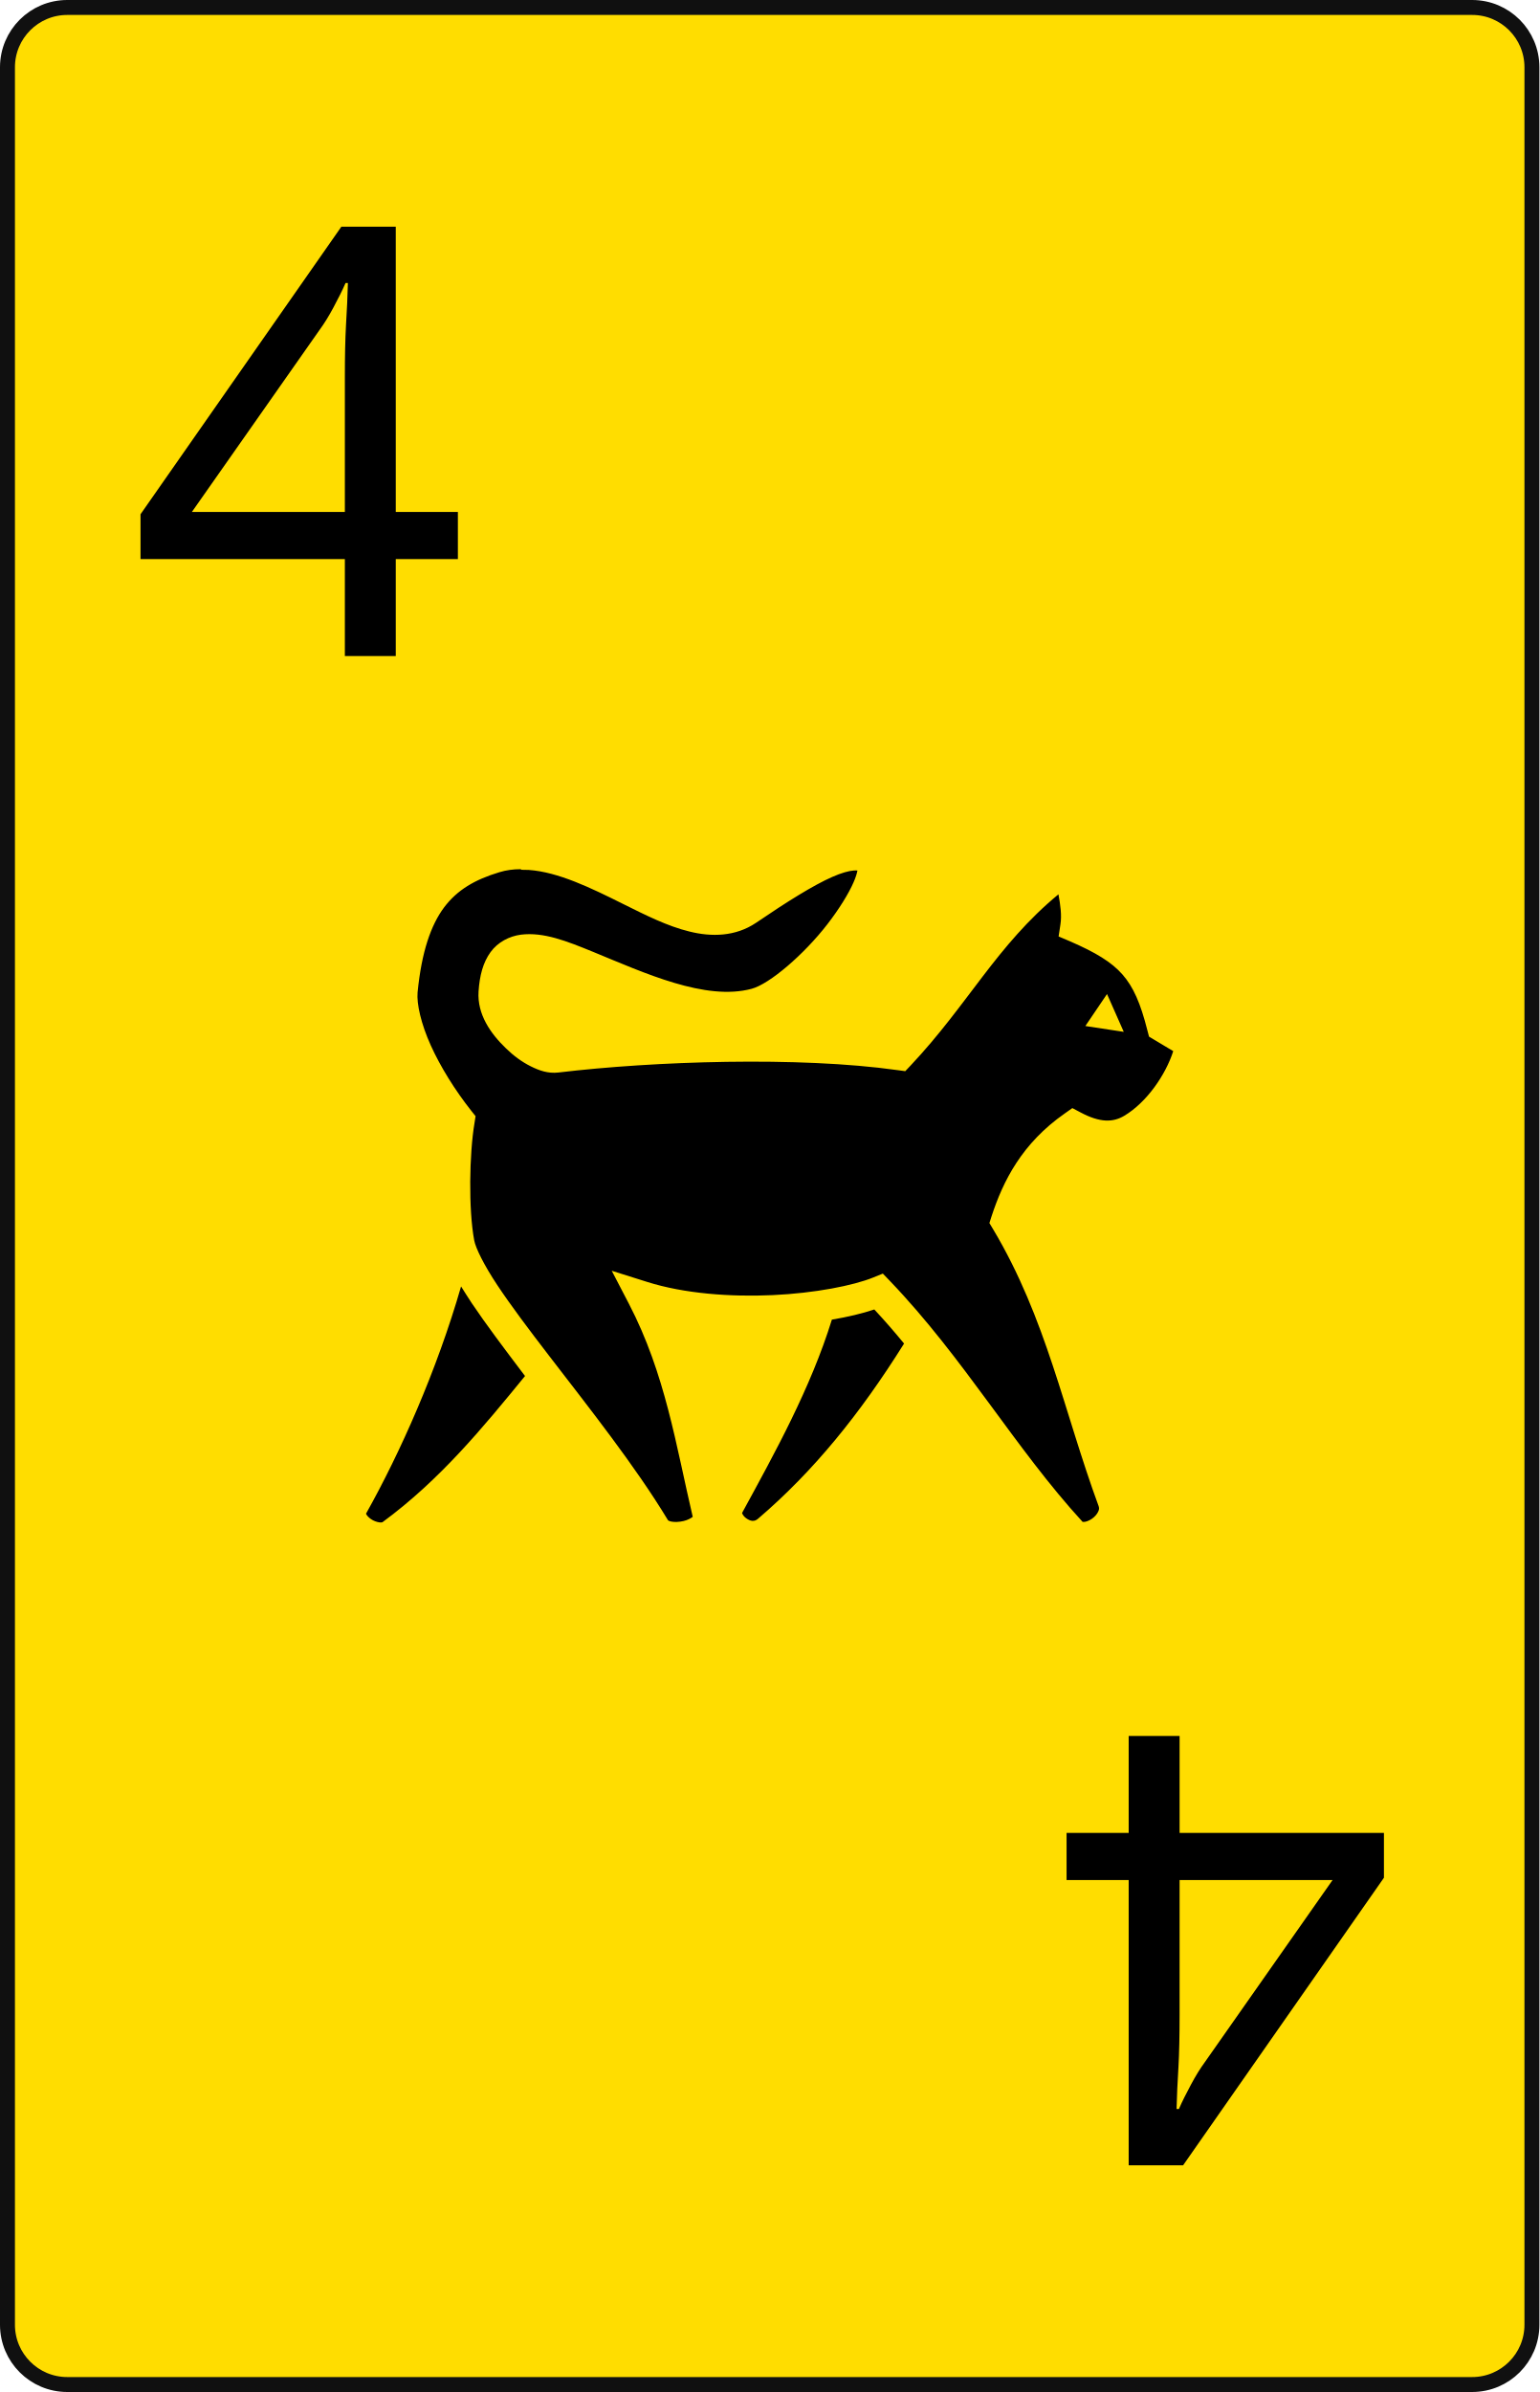
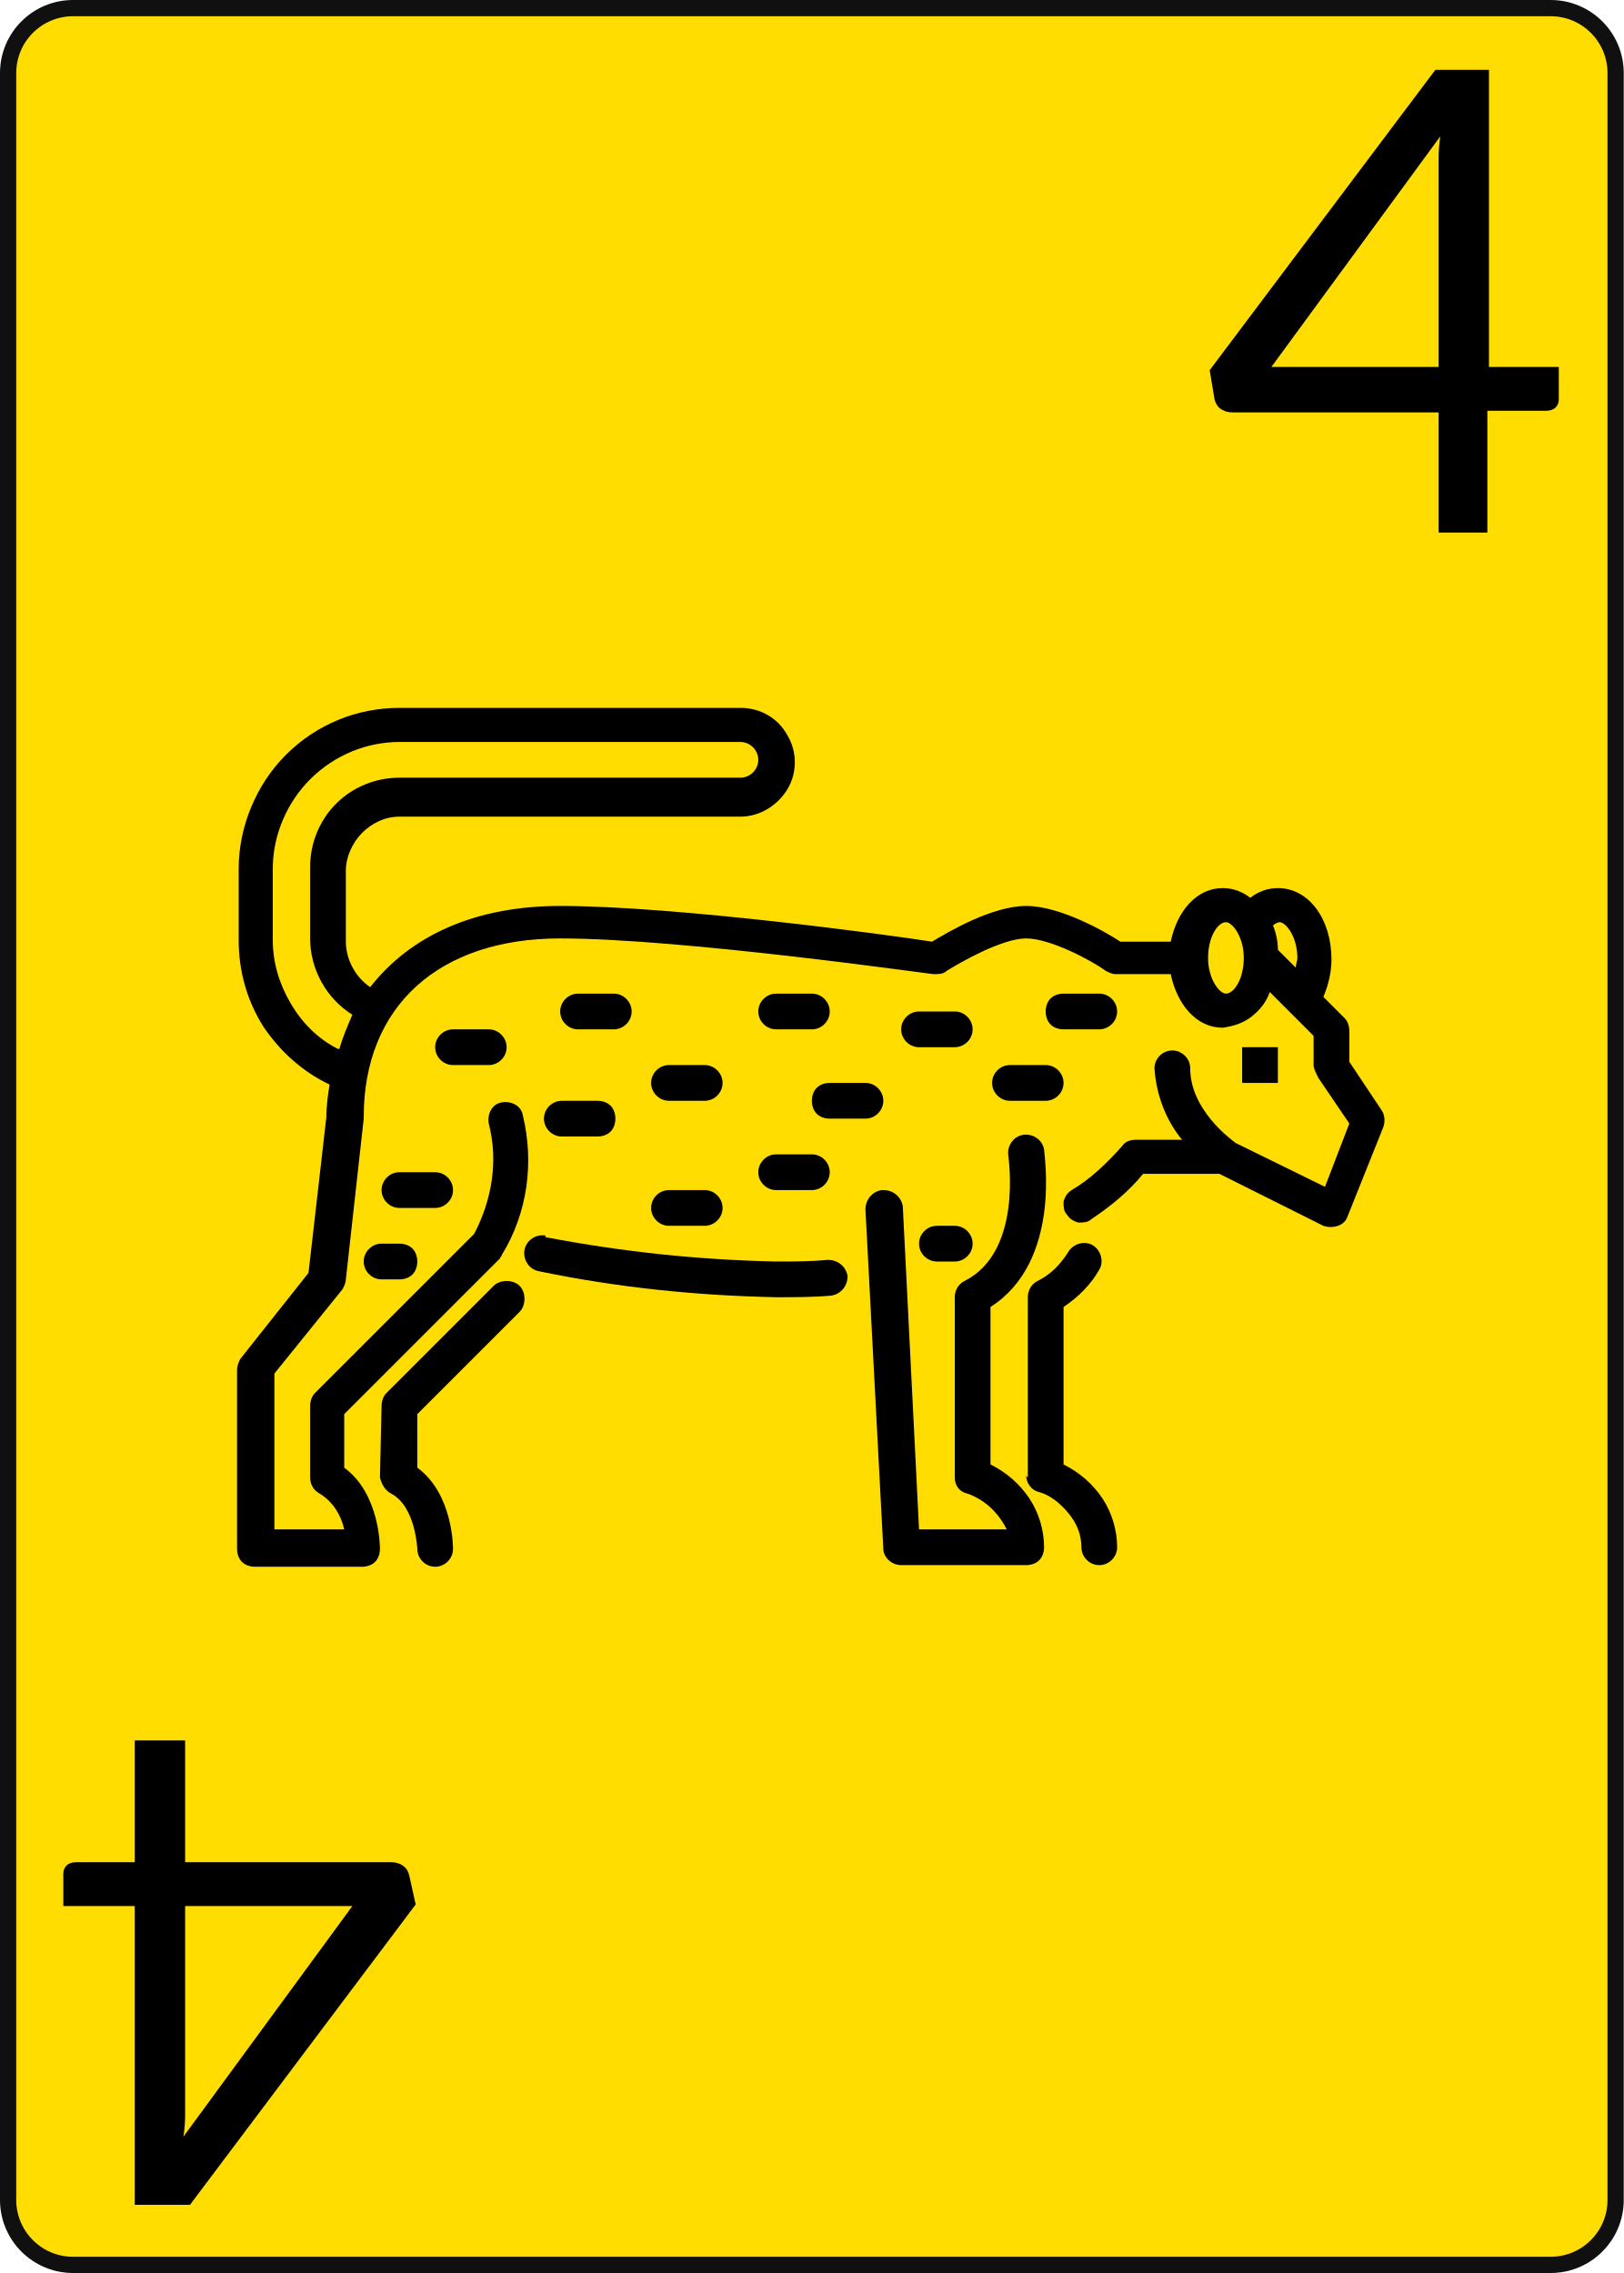
- <svg xmlns="http://www.w3.org/2000/svg" width="103px" height="160px" viewbox="0 0 103 160">
-   <rect x="0.5" y="0.5" width="102px" height="159px" rx="4px" ry="4px" style="fill:#ffdd00;stroke-width:1px;stroke:#101010" />
-   <g transform="translate(20,30)">
-     <text text-anchor="middle" style="dominant-baseline:middle;font:40px sans-serif;fill:#000000">4</text>
+ <svg xmlns="http://www.w3.org/2000/svg" width="100px" height="140px" viewbox="0 0 100 140">
+   <rect x="0.5" y="0.5" width="99px" height="139px" rx="4px" ry="4px" style="fill:#ffdd00;stroke-width:1px;stroke:#101010" />
+   <g id="leopard">
+     <path style="fill:#000000;stroke:none" d="m 14.7,57.9 v -4.4 c 0,-2.6 1.1,-5.2 2.9,-7.0 1.9,-1.9 4.4,-2.9 7.0,-2.9 h 21.0 c 1.2,0 2.3,0.6 2.9,1.7 0.6,1.0 0.6,2.3 0,3.3 -0.6,1.0 -1.7,1.7 -2.9,1.7 H 24.6 c -0.9,0 -1.7,0.4 -2.3,1.0 -0.6,0.6 -1.0,1.5 -1.0,2.3 v 4.4 c 0,1.1 0.6,2.2 1.5,2.8 2.5,-3.2 6.5,-5.0 11.7,-5.0 7.1,0 20.4,1.8 22.9,2.2 1.0,-0.6 3.7,-2.2 5.8,-2.2 2.1,0 4.9,1.6 5.8,2.2 h 3.1 c 0.4,-1.9 1.6,-3.3 3.2,-3.3 0.6,0 1.2,0.2 1.7,0.6 0.5,-0.4 1.1,-0.6 1.7,-0.6 1.9,0 3.3,1.9 3.3,4.4 0,0.8 -0.2,1.6 -0.5,2.3 l 1.3,1.3 c 0.2,0.2 0.3,0.5 0.3,0.8 v 1.9 l 2.0,3.0 v 0 c 0.2,0.3 0.2,0.7 0.1,1.0 l -2.2,5.5 c -0.1,0.3 -0.3,0.5 -0.6,0.6 -0.3,0.1 -0.6,0.1 -0.9,0 l -6.4,-3.2 h -4.7 c -0.9,1.1 -2.0,2.0 -3.2,2.8 -0.2,0.2 -0.5,0.2 -0.8,0.2 -0.3,-0.1 -0.5,-0.2 -0.7,-0.5 -0.2,-0.2 -0.2,-0.5 -0.2,-0.8 0.1,-0.3 0.2,-0.5 0.5,-0.7 1.2,-0.7 2.2,-1.7 3.1,-2.7 0.2,-0.3 0.5,-0.4 0.9,-0.4 h 2.8 c -1.0,-1.2 -1.6,-2.8 -1.7,-4.4 0,-0.6 0.5,-1.1 1.1,-1.1 0.6,0 1.1,0.5 1.1,1.1 0,2.5 2.4,4.3 2.8,4.6 l 5.5,2.7 1.5,-3.9 -1.9,-2.8 C 81.0,66.0 80.9,65.8 80.9,65.6 V 63.8 l -2.7,-2.7 c -0.2,0.6 -0.6,1.1 -1.1,1.5 -0.5,0.4 -1.1,0.6 -1.8,0.7 -1.6,0 -2.8,-1.4 -3.2,-3.3 h -3.4 c -0.2,0 -0.4,-0.1 -0.6,-0.2 -0.8,-0.6 -3.4,-2.0 -4.9,-2.0 -1.5,0 -4.1,1.5 -4.9,2.0 -0.2,0.2 -0.5,0.2 -0.8,0.2 -0.2,0 -15.5,-2.2 -23.0,-2.2 -7.5,0 -12.1,4.2 -12.1,11.0 0,0 0,0.1 0,0.1 l -1.1,9.9 c 0,0.2 -0.1,0.4 -0.2,0.6 l -4.2,5.2 v 9.6 h 4.3 C 21.0,93.3 20.5,92.5 19.7,92.0 19.3,91.8 19.1,91.4 19.1,91.0 v -4.4 c 0,-0.3 0.1,-0.6 0.3,-0.8 l 9.8,-9.8 c 1.1,-2.1 1.5,-4.5 0.9,-6.8 -0.1,-0.6 0.2,-1.2 0.8,-1.3 0.6,-0.1 1.2,0.2 1.3,0.8 0.7,2.9 0.3,6.0 -1.3,8.6 0,0.1 -0.1,0.1 -0.1,0.2 l -9.6,9.6 v 3.3 c 2.2,1.6 2.2,4.9 2.2,5.0 0,0.3 -0.1,0.6 -0.3,0.8 -0.2,0.2 -0.5,0.3 -0.8,0.3 h -6.6 c -0.3,0 -0.6,-0.1 -0.8,-0.3 -0.2,-0.2 -0.3,-0.5 -0.3,-0.8 V 84.4 c 0,-0.3 0.1,-0.5 0.2,-0.7 l 4.2,-5.3 1.1,-9.6 c 0,-0.7 0.1,-1.4 0.2,-2.0 -1.7,-0.8 -3.1,-2.1 -4.1,-3.6 -1.0,-1.6 -1.5,-3.4 -1.5,-5.3 z m 65.2,1.1 c 0,-1.3 -0.7,-2.2 -1.1,-2.2 -0.1,0 -0.3,0.1 -0.4,0.2 0.2,0.5 0.3,1.0 0.3,1.5 l 1.1,1.1 v 0 c 0,-0.2 0.1,-0.4 0.1,-0.6 z m -4.4,2.2 c 0.5,0 1.1,-0.9 1.1,-2.2 0,-1.3 -0.7,-2.2 -1.1,-2.2 -0.5,0 -1.1,0.9 -1.1,2.2 0,1.3 0.7,2.2 1.1,2.2 z m -54.6,3.4 c 0.2,-0.7 0.5,-1.4 0.8,-2.1 -1.6,-1.0 -2.6,-2.8 -2.6,-4.7 v -4.4 c 0,-1.5 0.6,-2.9 1.6,-3.9 1.0,-1.0 2.4,-1.6 3.9,-1.6 h 21.0 c 0.6,0 1.1,-0.5 1.1,-1.1 0,-0.6 -0.5,-1.1 -1.1,-1.1 h -21.0 c -2.0,0 -4.0,0.8 -5.5,2.3 -1.4,1.4 -2.3,3.4 -2.3,5.5 v 4.4 c 0,1.4 0.4,2.7 1.1,3.9 0.7,1.2 1.7,2.2 2.9,2.8 z" />
+     <path style="fill:#000000;stroke:none" d="m 23.5,86.6 c 0,-0.3 0.1,-0.6 0.3,-0.8 l 6.6,-6.6 c 0.2,-0.2 0.5,-0.3 0.8,-0.3 0.3,0 0.6,0.1 0.8,0.3 0.2,0.2 0.3,0.5 0.3,0.8 0,0.3 -0.1,0.6 -0.3,0.8 l -6.3,6.3 v 3.3 c 2.2,1.6 2.2,4.9 2.2,5.0 v 0 c 0,0.6 -0.5,1.1 -1.1,1.1 h 0 c -0.6,0 -1.1,-0.5 -1.1,-1.1 0,0 -0.1,-2.6 -1.6,-3.4 -0.4,-0.2 -0.6,-0.6 -0.7,-1.0 z" />
+     <path style="fill:#000000;stroke:none" d="M 63.3,91.0 V 79.9 c 0,-0.4 0.2,-0.8 0.6,-1.0 0.8,-0.4 1.4,-1.0 1.9,-1.8 0.3,-0.5 1.0,-0.7 1.5,-0.4 0.5,0.3 0.7,1.0 0.4,1.5 -0.5,0.9 -1.3,1.7 -2.2,2.3 v 9.7 0 c 1.0,0.5 1.8,1.2 2.4,2.1 0.6,0.9 0.9,2.0 0.9,3.0 0,0.6 -0.5,1.1 -1.1,1.1 -0.6,0 -1.1,-0.5 -1.1,-1.1 0,-0.8 -0.3,-1.5 -0.8,-2.1 -0.5,-0.6 -1.1,-1.1 -1.8,-1.3 -0.5,-0.1 -0.8,-0.6 -0.8,-1.0 z" />
+     <path style="fill:#000000;stroke:none" d="m 33.6,76.2 c 4.7,0.9 9.4,1.4 14.2,1.5 1.1,0 2.1,0 3.2,-0.1 0.6,0 1.1,0.4 1.2,1.0 0,0.6 -0.4,1.1 -1.0,1.2 -1.1,0.1 -2.3,0.1 -3.4,0.1 -4.9,-0.1 -9.8,-0.6 -14.6,-1.6 -0.6,-0.1 -1.0,-0.7 -0.9,-1.3 0.1,-0.6 0.7,-1.0 1.3,-0.9 z" />
+     <path style="fill:#000000;stroke:none" d="m 54.4,73.3 c 0.6,0 1.1,0.4 1.2,1.0 l 1.0,19.9 h 5.4 C 61.5,93.2 60.7,92.4 59.6,92.0 59.1,91.9 58.8,91.5 58.8,91.0 V 79.9 c 0,-0.4 0.2,-0.8 0.6,-1.0 3.6,-1.8 2.7,-7.6 2.7,-7.7 h 0 c -0.1,-0.6 0.3,-1.2 0.9,-1.3 0.6,-0.1 1.2,0.3 1.3,0.9 0,0.3 1.1,6.9 -3.3,9.7 v 9.7 0 c 1.0,0.5 1.8,1.2 2.4,2.1 0.6,0.9 0.9,2.0 0.9,3.0 0,0.3 -0.1,0.6 -0.3,0.8 -0.2,0.2 -0.5,0.3 -0.8,0.3 H 55.5 c -0.6,0 -1.1,-0.5 -1.1,-1.0 L 53.3,74.5 c 0,-0.6 0.4,-1.1 1.0,-1.2 z" />
+     <path style="fill:#000000;stroke:none" d="m 78.7,64.5 h -2.2 v 2.2 h 2.2 z" />
+     <path style="fill:#000000;stroke:none" d="m 58.8,77.7 h -1.1 c -0.6,0 -1.1,-0.5 -1.1,-1.1 0,-0.6 0.5,-1.1 1.1,-1.1 h 1.1 c 0.6,0 1.1,0.5 1.1,1.1 0,0.6 -0.5,1.1 -1.1,1.1 z" />
+     <path style="fill:#000000;stroke:none" d="m 24.6,72.2 h 2.2 c 0.6,0 1.1,0.5 1.1,1.1 0,0.6 -0.5,1.1 -1.1,1.1 h -2.2 c -0.6,0 -1.1,-0.5 -1.1,-1.1 0,-0.6 0.5,-1.1 1.1,-1.1 z" />
+     <path style="fill:#000000;stroke:none" d="m 25.7,77.7 c 0,0.3 -0.1,0.6 -0.3,0.8 -0.2,0.2 -0.5,0.3 -0.8,0.3 h -1.1 c -0.6,0 -1.1,-0.5 -1.1,-1.1 0,-0.6 0.5,-1.1 1.1,-1.1 h 1.1 c 0.3,0 0.6,0.1 0.8,0.3 0.2,0.2 0.3,0.5 0.3,0.8 z" />
+     <path style="fill:#000000;stroke:none" d="m 64.4,62.3 c 0,-0.3 0.1,-0.6 0.3,-0.8 0.2,-0.2 0.5,-0.3 0.8,-0.3 h 2.2 c 0.6,0 1.1,0.5 1.1,1.1 0,0.6 -0.5,1.1 -1.1,1.1 h -2.2 c -0.3,0 -0.6,-0.1 -0.8,-0.3 -0.2,-0.2 -0.3,-0.5 -0.3,-0.8 z" />
+     <path style="fill:#000000;stroke:none" d="m 35.6,61.2 h 2.2 c 0.6,0 1.1,0.5 1.1,1.1 0,0.6 -0.5,1.1 -1.1,1.1 h -2.2 c -0.6,0 -1.1,-0.5 -1.1,-1.1 0,-0.6 0.5,-1.1 1.1,-1.1 z" />
+     <path style="fill:#000000;stroke:none" d="m 37.9,68.9 c 0,0.3 -0.1,0.6 -0.3,0.8 -0.2,0.2 -0.5,0.3 -0.8,0.3 h -2.2 c -0.6,0 -1.1,-0.5 -1.1,-1.1 0,-0.6 0.5,-1.1 1.1,-1.1 h 2.2 c 0.3,0 0.6,0.1 0.8,0.3 0.2,0.2 0.3,0.5 0.3,0.8 z" />
+     <path style="fill:#000000;stroke:none" d="m 47.8,71.1 h 2.2 c 0.6,0 1.1,0.5 1.1,1.1 0,0.6 -0.5,1.1 -1.1,1.1 h -2.2 c -0.6,0 -1.1,-0.5 -1.1,-1.1 0,-0.6 0.5,-1.1 1.1,-1.1 z" />
+     <path style="fill:#000000;stroke:none" d="m 58.8,64.5 h -2.2 c -0.6,0 -1.1,-0.5 -1.1,-1.1 0,-0.6 0.5,-1.1 1.1,-1.1 h 2.2 c 0.6,0 1.1,0.5 1.1,1.1 0,0.6 -0.5,1.1 -1.1,1.1 z" />
+     <path style="fill:#000000;stroke:none" d="m 50.0,67.8 c 0,-0.3 0.1,-0.6 0.3,-0.8 0.2,-0.2 0.5,-0.3 0.8,-0.3 h 2.2 c 0.6,0 1.1,0.5 1.1,1.1 0,0.6 -0.5,1.1 -1.1,1.1 h -2.2 c -0.3,0 -0.6,-0.1 -0.8,-0.3 -0.2,-0.2 -0.3,-0.5 -0.3,-0.8 z" />
+     <path style="fill:#000000;stroke:none" d="m 27.9,63.4 h 2.2 c 0.6,0 1.1,0.5 1.1,1.1 0,0.6 -0.5,1.1 -1.1,1.1 h -2.2 c -0.6,0 -1.1,-0.5 -1.1,-1.1 0,-0.6 0.5,-1.1 1.1,-1.1 z" />
+     <path style="fill:#000000;stroke:none" d="m 43.4,67.8 h -2.2 c -0.6,0 -1.1,-0.5 -1.1,-1.1 0,-0.6 0.5,-1.1 1.1,-1.1 h 2.2 c 0.6,0 1.1,0.5 1.1,1.1 0,0.6 -0.5,1.1 -1.1,1.1 z" />
+     <path style="fill:#000000;stroke:none" d="m 64.4,67.8 h -2.2 c -0.6,0 -1.1,-0.5 -1.1,-1.1 0,-0.6 0.5,-1.1 1.1,-1.1 h 2.2 c 0.6,0 1.1,0.5 1.1,1.1 0,0.6 -0.5,1.1 -1.1,1.1 z" />
+     <path style="fill:#000000;stroke:none" d="m 47.8,61.2 h 2.2 c 0.6,0 1.1,0.5 1.1,1.1 0,0.6 -0.5,1.1 -1.1,1.1 h -2.2 c -0.6,0 -1.1,-0.5 -1.1,-1.1 0,-0.6 0.5,-1.1 1.1,-1.1 z" />
+     <path style="fill:#000000;stroke:none" d="m 43.4,75.5 h -2.2 c -0.6,0 -1.1,-0.5 -1.1,-1.1 0,-0.6 0.5,-1.1 1.1,-1.1 h 2.2 c 0.6,0 1.1,0.5 1.1,1.1 0,0.6 -0.5,1.1 -1.1,1.1 z" />
  </g>
-   <g transform="translate(82,130) rotate(180)">
-     <text text-anchor="middle" style="dominant-baseline:middle;font:40px sans-serif;fill:#000000">4</text>
-   </g>
-   <path style="fill:#000000;stroke:none" d="m 34.83,58.14 c -0.48,0 -0.95,0.06 -1.41,0.2 -1.66,0.5 -2.83,1.19 -3.71,2.36 -0.87,1.17 -1.5,2.94 -1.77,5.68 -0.07,0.76 0.23,2.1 0.88,3.54 0.65,1.44 1.62,3 2.72,4.39 l 0.28,0.35 -0.07,0.45 c -0.35,2.06 -0.41,5.79 -0.02,7.86 0.09,0.5 0.65,1.65 1.55,3 0.89,1.34 2.1,2.95 3.43,4.68 2.65,3.45 5.79,7.4 7.98,11.03 0,0 0.03,0.06 0.24,0.1 0.2,0.04 0.52,0.03 0.81,-0.04 0.27,-0.06 0.51,-0.2 0.61,-0.28 -1.12,-4.77 -1.83,-9.56 -4.27,-14.25 l -1.15,-2.21 2.38,0.75 c 2.47,0.78 5.57,1.01 8.39,0.88 2.82,-0.13 5.4,-0.64 6.73,-1.18 l 0.64,-0.26 0.48,0.5 c 4.94,5.15 8.39,11.21 12.88,16.10 0.01,0.01 -0.01,0.01 0.1,0.01 0.12,0 0.34,-0.08 0.53,-0.21 0.19,-0.13 0.35,-0.32 0.42,-0.48 0.07,-0.15 0.07,-0.23 0.03,-0.36 -2.33,-6.33 -3.49,-12.55 -7.07,-18.54 l -0.24,-0.4 0.14,-0.44 c 0.78,-2.39 2.04,-4.89 4.9,-6.89 l 0.51,-0.36 0.55,0.29 c 1.31,0.7 2.18,0.67 2.93,0.22 1.5,-0.9 2.76,-2.73 3.27,-4.32 l -1.62,-0.97 -0.11,-0.42 c -0.46,-1.82 -0.94,-2.91 -1.67,-3.74 -0.72,-0.82 -1.78,-1.47 -3.54,-2.23 l -0.73,-0.31 0.12,-0.79 c 0.1,-0.63 0,-1.31 -0.13,-2.03 -4.14,3.42 -6.04,7.36 -9.89,11.45 l -0.36,0.38 -0.52,-0.07 c -6.61,-0.93 -16.34,-0.6 -22.69,0.16 -0.69,0.08 -1.28,-0.13 -1.86,-0.42 -0.58,-0.29 -1.14,-0.7 -1.65,-1.2 -1.02,-0.98 -1.93,-2.27 -1.83,-3.8 0.07,-1.07 0.3,-1.94 0.8,-2.63 0.49,-0.68 1.27,-1.07 2.03,-1.17 1.52,-0.19 3.07,0.43 4.81,1.14 3.46,1.42 7.54,3.31 10.63,2.48 1.2,-0.32 3.5,-2.29 5.07,-4.32 0.78,-1.01 1.42,-2.04 1.75,-2.8 0.15,-0.34 0.23,-0.62 0.26,-0.79 -0.05,-0.01 -0.13,-0.01 -0.26,0 -0.3,0.02 -0.8,0.15 -1.43,0.43 -1.25,0.55 -3,1.64 -5.1,3.07 -1.37,0.92 -2.97,0.95 -4.45,0.58 -1.48,-0.36 -2.94,-1.1 -4.41,-1.83 -2.2,-1.1 -4.37,-2.15 -6.34,-2.29 a 6.13,6.13 0 0 0 -0.48,-0.01 z m 39.24,8.35 1.12,2.53 -2.57,-0.39 z m -43.22,19.56 c -1.62,5.61 -4.06,11.1 -6.36,15.20 0,0 0,0 0,0 a 0.07,0.07 0 0 1 0.01,0.02 c 0.02,0.06 0.14,0.22 0.32,0.34 0.17,0.12 0.4,0.2 0.56,0.22 0.15,0.02 0.2,-0.01 0.21,-0.01 3.85,-2.83 6.71,-6.32 9.54,-9.78 l -0.07,-0.09 c -1.31,-1.73 -2.54,-3.36 -3.5,-4.79 -0.25,-0.39 -0.49,-0.75 -0.71,-1.11 z m -6.36,15.20 c -0.01,-0.01 -0.01,0.01 0,0 z m 34.01,-13.66 c -0.81,0.27 -1.77,0.5 -2.84,0.68 -1.42,4.58 -3.81,8.90 -5.97,12.86 l -0.01,0.02 -0.01,0.02 c -0.03,0.05 -0.02,0.02 0,0.08 0.02,0.06 0.11,0.2 0.25,0.3 0.28,0.2 0.55,0.27 0.82,0.02 v 0 0 c 3.69,-3.16 6.78,-6.96 9.75,-11.70 -0.64,-0.78 -1.3,-1.54 -1.99,-2.28 z" />
+   <path id="number-top-right" style="fill:#000000;stroke:none" d="m 91.7,22.6 h 4.3 v 2.0 q 0,0.3 -0.2,0.5 -0.2,0.2 -0.6,0.2 h -3.6 v 7.5 H 88.6 V 25.4 H 75.9 q -0.4,0 -0.7,-0.2 -0.3,-0.2 -0.4,-0.6 L 74.5,22.8 88.4,4.3 h 3.3 z M 88.6,10.8 q 0,-0.5 0,-1.1 0,-0.6 0.1,-1.3 L 78.3,22.6 H 88.6 Z" />
+   <path id="number-bottom-left" style="fill:#000000;stroke:none" d="M 8.3,117.4 H 3.9 v -2.0 q 0,-0.3 0.2,-0.5 0.2,-0.2 0.6,-0.2 h 3.6 v -7.5 h 3.1 v 7.5 h 12.7 q 0.4,0 0.7,0.2 0.3,0.2 0.4,0.6 l 0.4,1.8 -13.9,18.5 H 8.3 Z m 3.1,11.8 q 0,0.5 0,1.1 0,0.6 -0.1,1.3 l 10.4,-14.2 H 11.4 Z" />
</svg>
